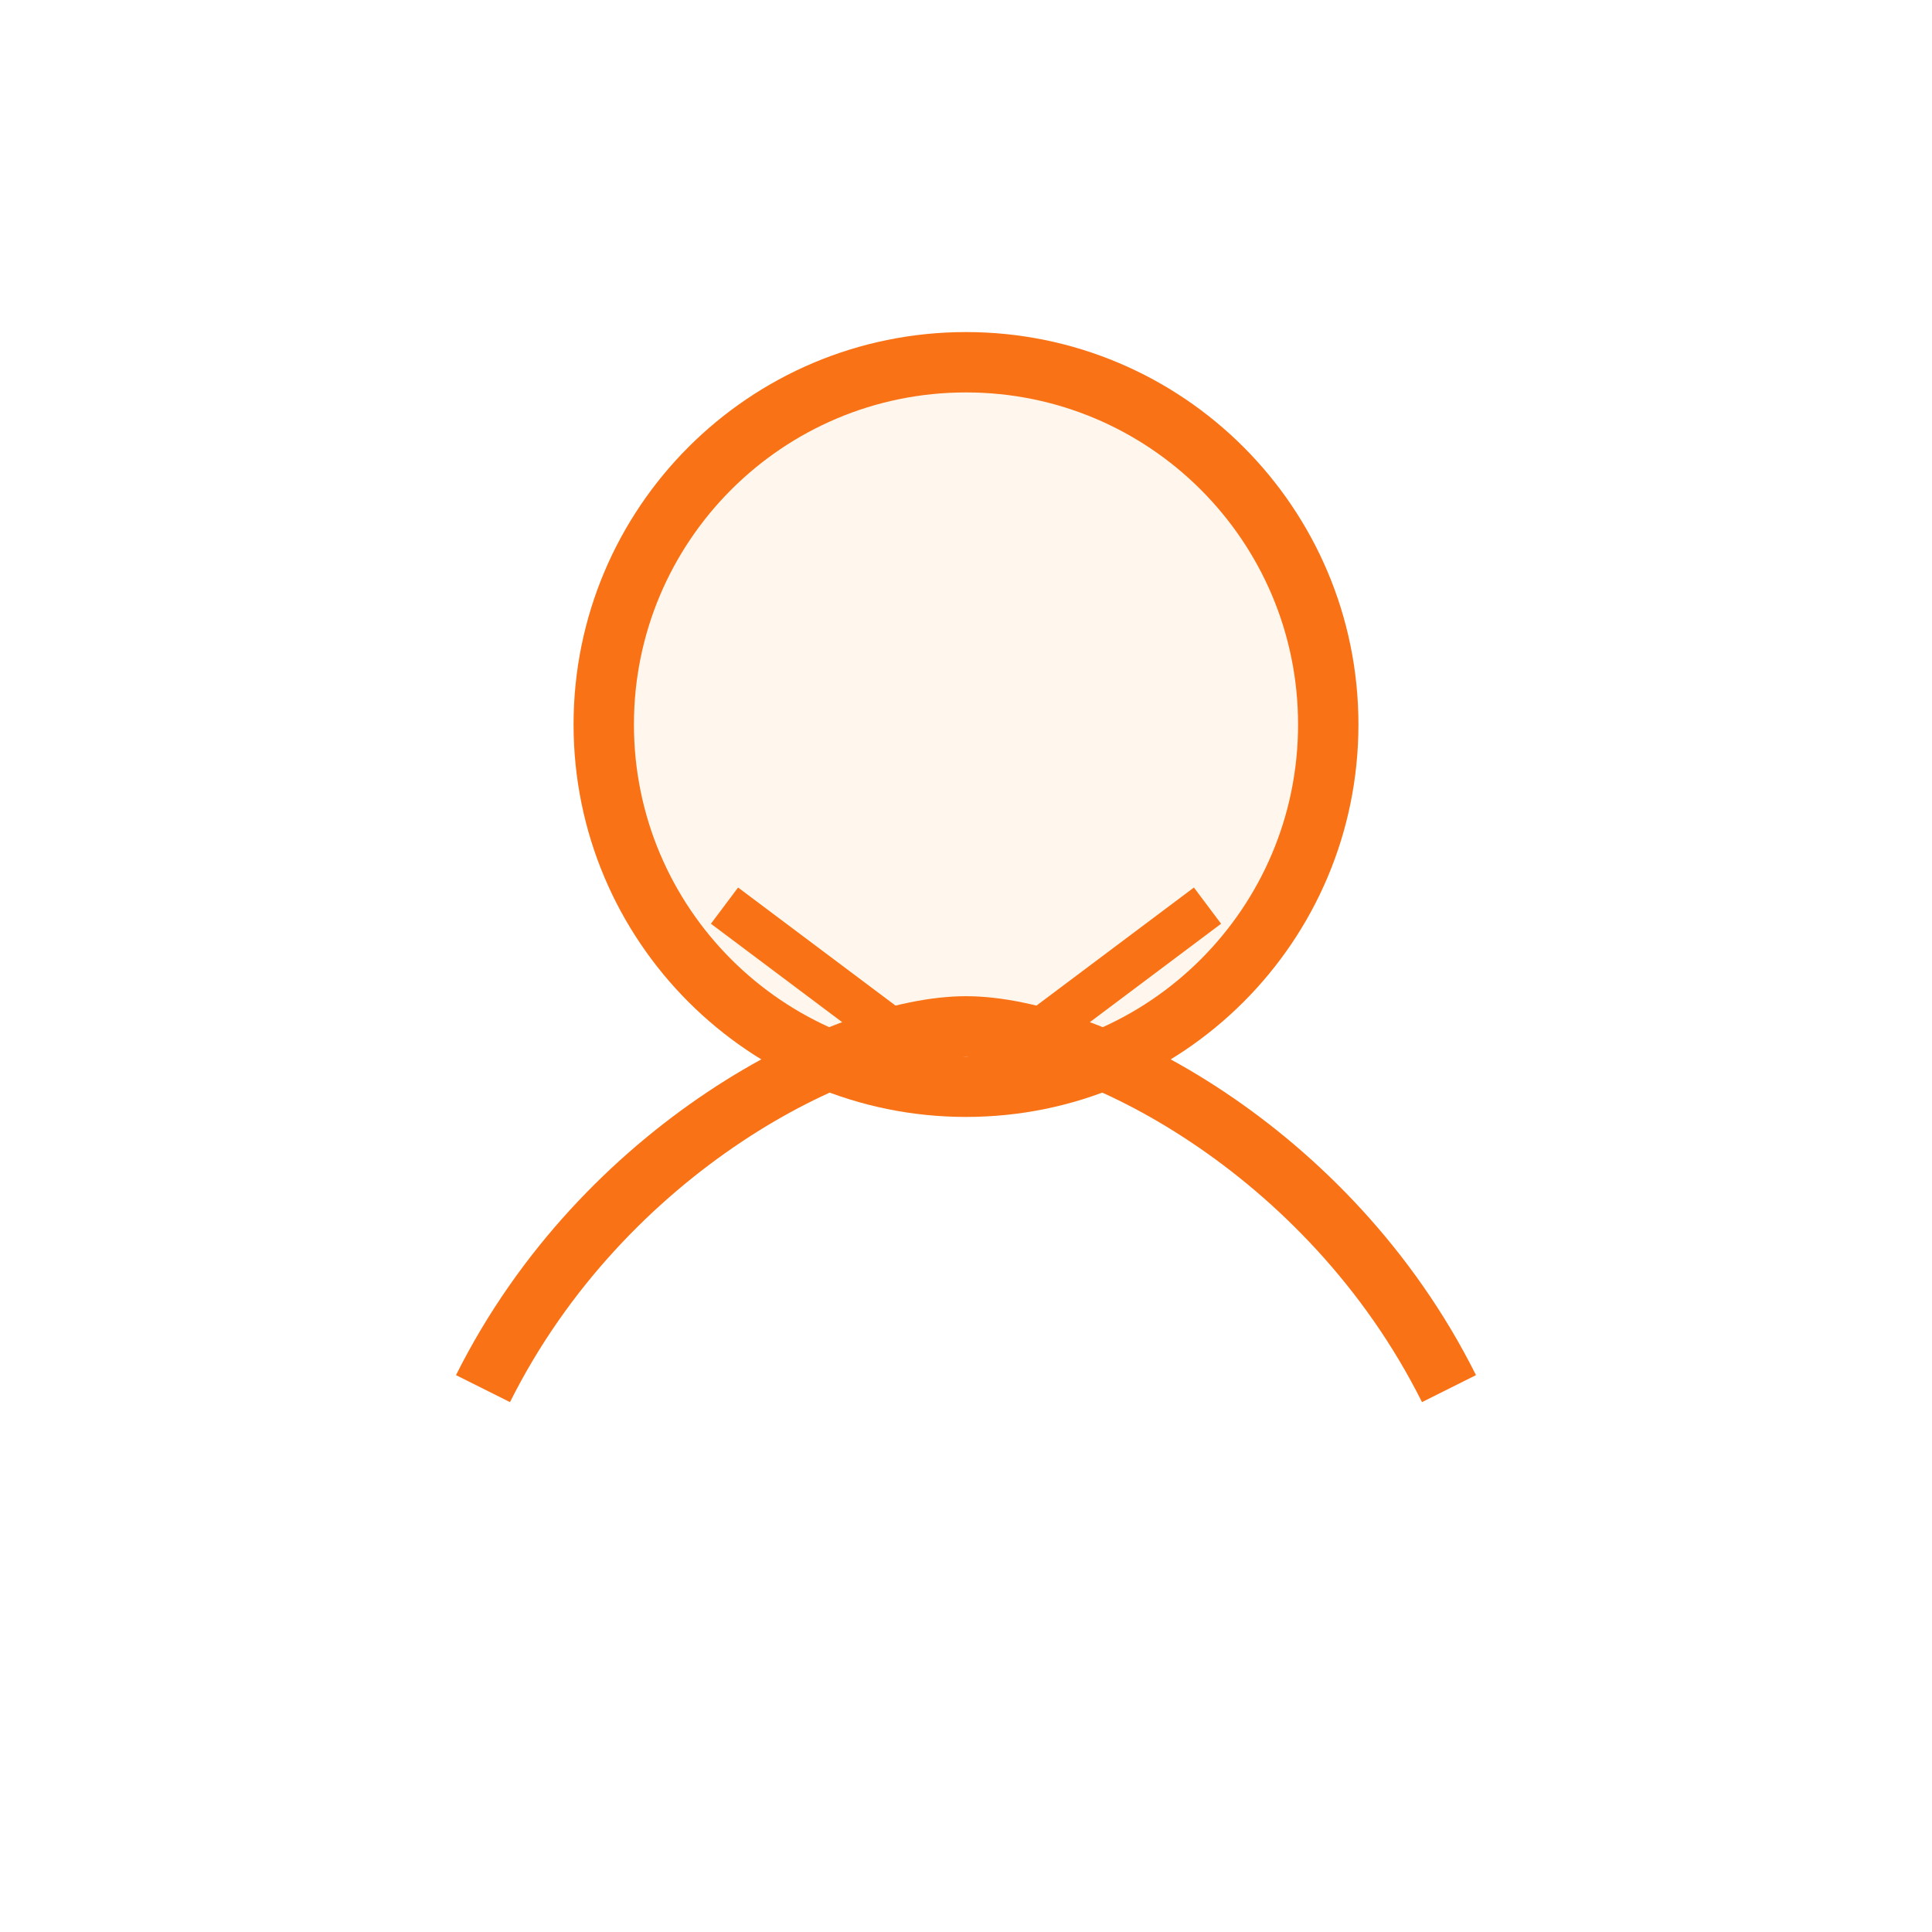
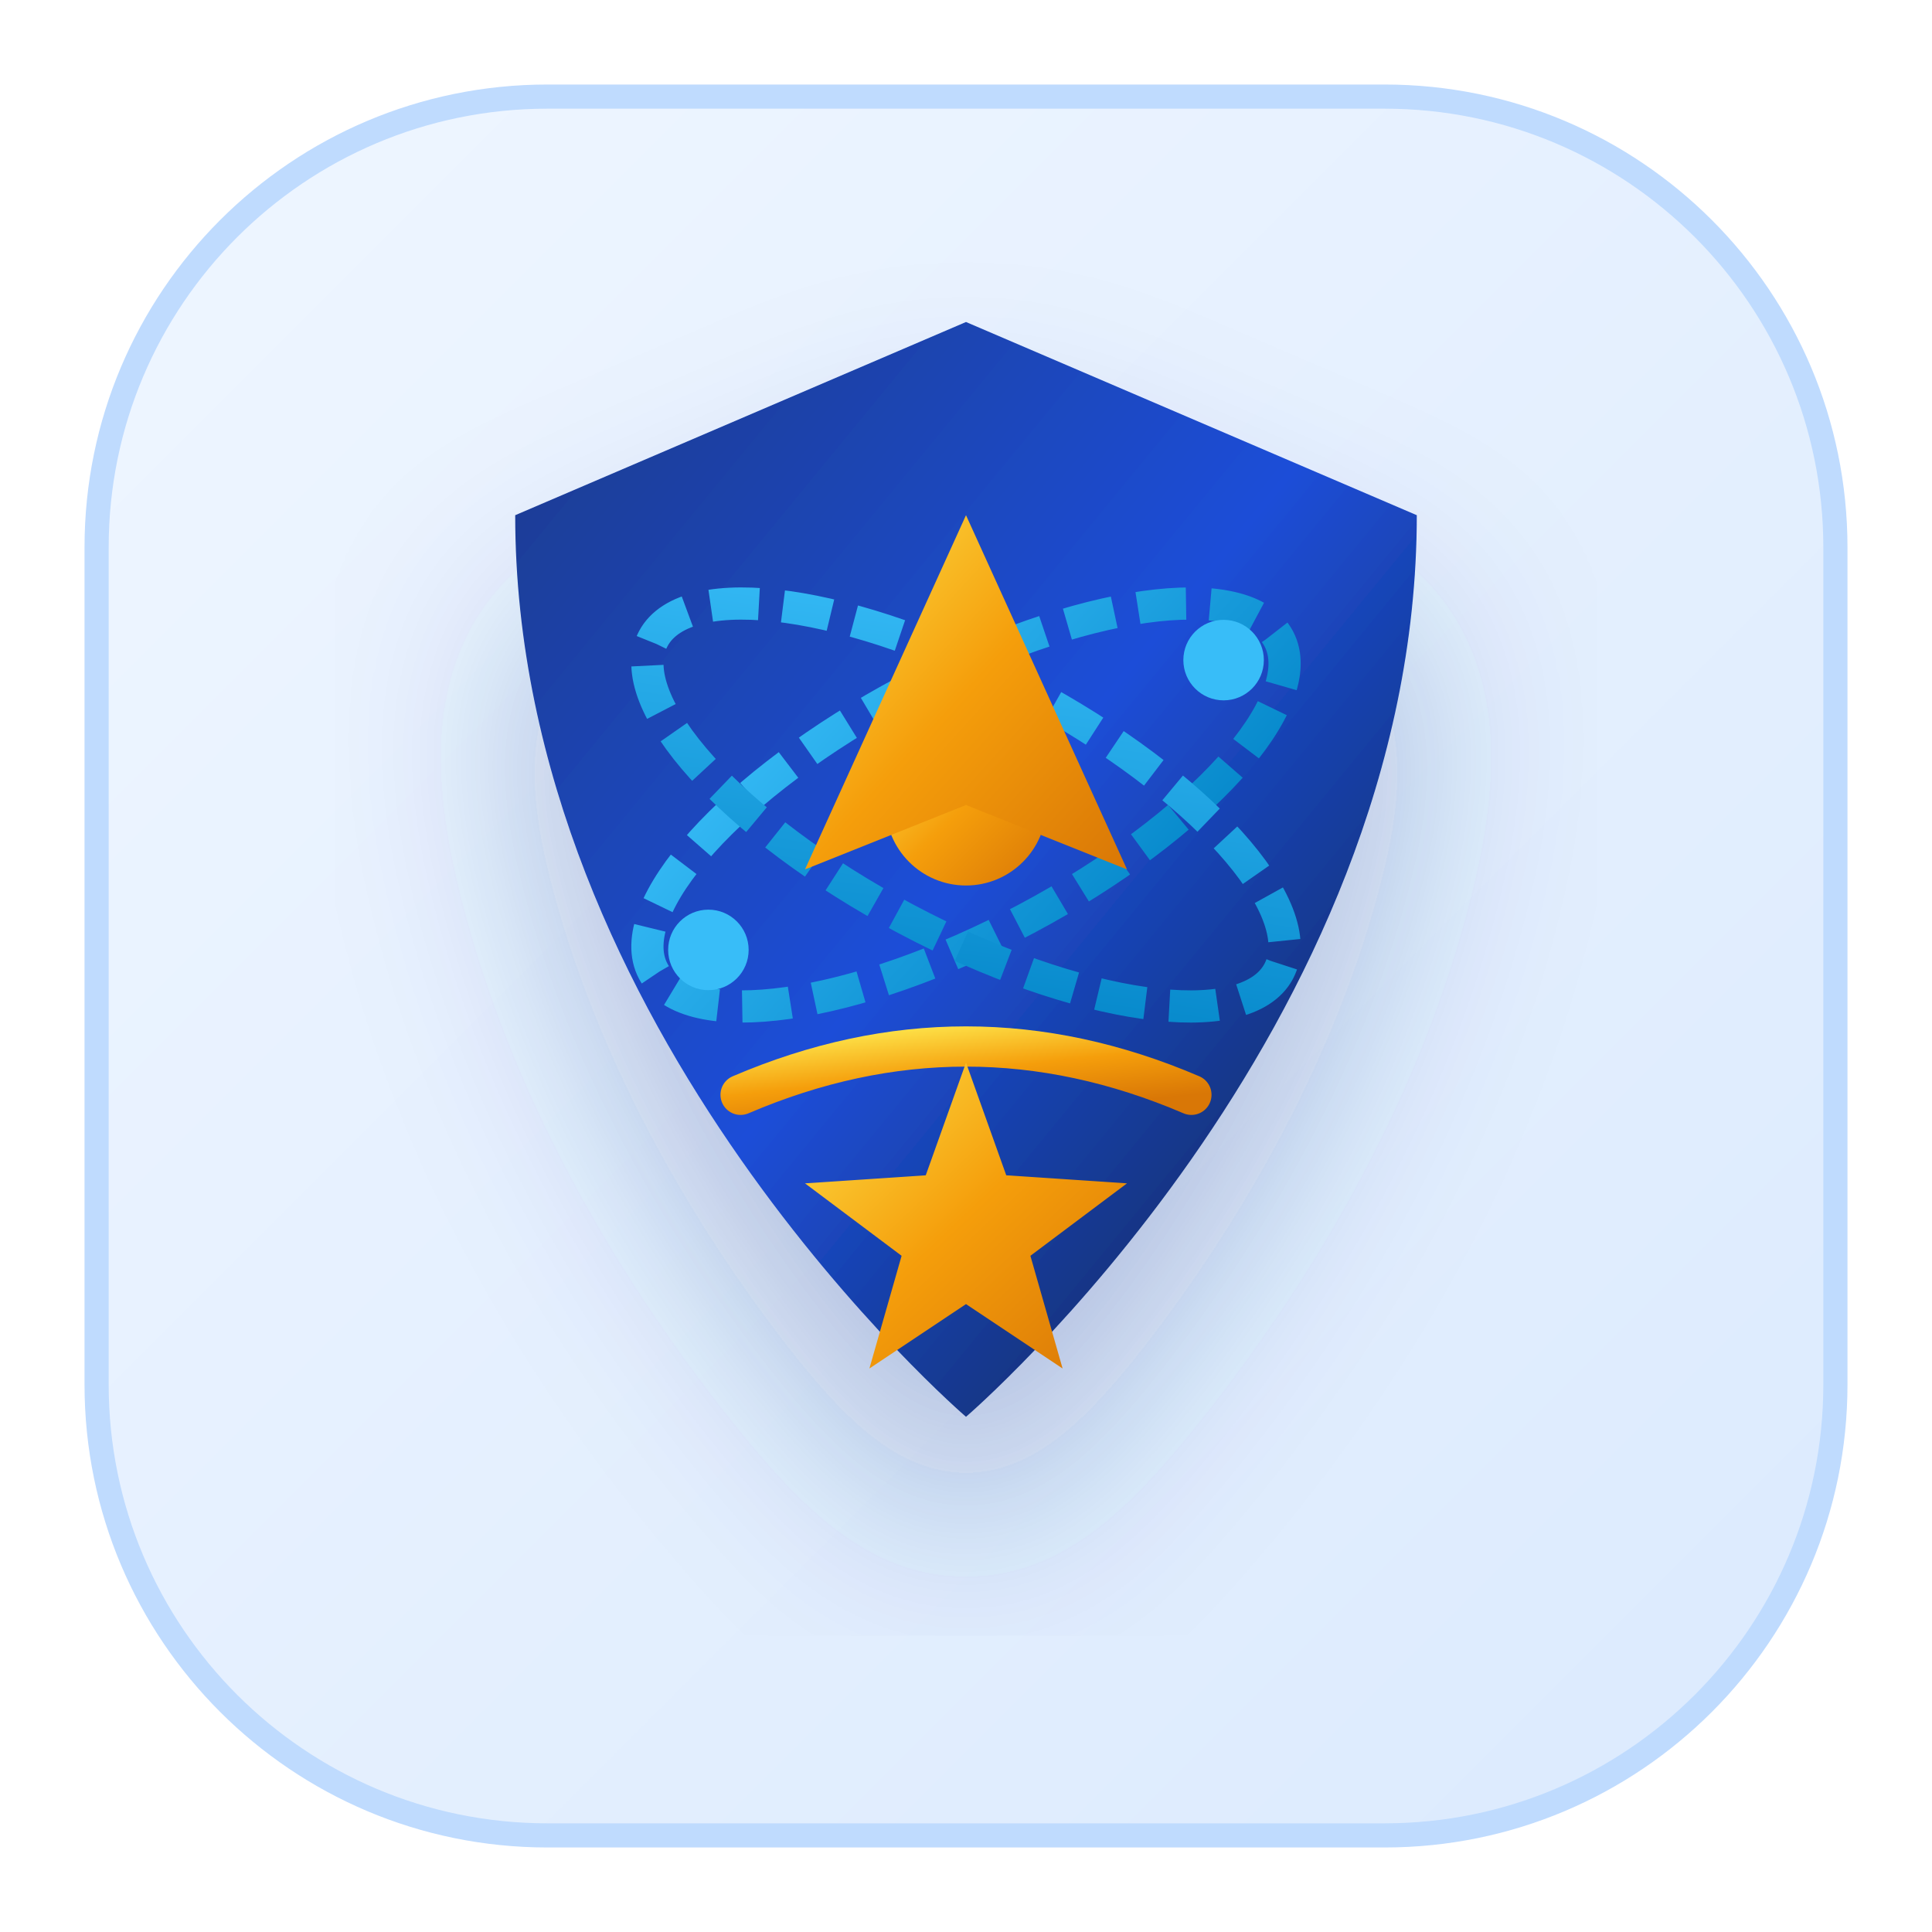
- <svg xmlns="http://www.w3.org/2000/svg" viewBox="0 0 64 64" width="64" height="64" fill="none">
-   <circle cx="32" cy="24" r="12" fill="#fff7ed" stroke="#f97316" stroke-width="2" />
-   <path d="M16 46c4-8 12-12 16-12s12 4 16 12" stroke="#f97316" stroke-width="2" fill="none" />
-   <path d="M24 30l8 6 8-6" stroke="#f97316" stroke-width="1.5" fill="none" stroke-linejoin="round" />
+ <svg xmlns="http://www.w3.org/2000/svg" viewBox="0 0 120 120" width="120" height="120" fill="none">
+   <defs>
+     <linearGradient id="iitBg" x1="0%" y1="0%" x2="100%" y2="100%">
+       <stop offset="0%" stop-color="#eff6ff" />
+       <stop offset="100%" stop-color="#dbeafe" />
+     </linearGradient>
+     <linearGradient id="iitShield" x1="0%" y1="0%" x2="100%" y2="100%">
+       <stop offset="0%" stop-color="#1e3a8a" />
+       <stop offset="50%" stop-color="#1d4ed8" />
+       <stop offset="100%" stop-color="#0b1f3a" />
+     </linearGradient>
+     <linearGradient id="iitGold" x1="0%" y1="0%" x2="100%" y2="100%">
+       <stop offset="0%" stop-color="#fde047" />
+       <stop offset="50%" stop-color="#f59e0b" />
+       <stop offset="100%" stop-color="#d97706" />
+     </linearGradient>
+     <linearGradient id="iitCyan" x1="0%" y1="0%" x2="100%" y2="100%">
+       <stop offset="0%" stop-color="#38bdf8" />
+       <stop offset="100%" stop-color="#0284c7" />
+     </linearGradient>
+     <filter id="iitGlow" x="-20%" y="-20%" width="140%" height="140%">
+       <feDropShadow dx="0" dy="8" stdDeviation="6" flood-color="#1e3a8a" flood-opacity="0.25" />
+     </filter>
+   </defs>
+   <rect x="6" y="6" width="108" height="108" rx="28" fill="url(#iitBg)" stroke="#bfdbfe" stroke-width="1.5" />
+   <g filter="url(#iitGlow)">
+     <path d="M60 20 L88 32 C88 64 60 88 60 88 C60 88 32 64 32 32 Z" fill="url(#iitShield)" />
+   </g>
+   <ellipse cx="60" cy="50" rx="22" ry="8" stroke="url(#iitCyan)" stroke-width="2" transform="rotate(-28 60 50)" stroke-dasharray="3 1.5" />
+   <ellipse cx="60" cy="50" rx="22" ry="8" stroke="url(#iitCyan)" stroke-width="2" transform="rotate(28 60 50)" stroke-dasharray="3 1.5" />
+   <circle cx="60" cy="50" r="5" fill="url(#iitGold)" />
+   <circle cx="76" cy="41" r="2.5" fill="#38bdf8" />
+   <circle cx="44" cy="59" r="2.5" fill="#38bdf8" />
+   <path d="M60 32 L70 54 L60 50 L50 54 Z" fill="url(#iitGold)" />
+   <path d="M46 68 Q60 62 74 68" stroke="url(#iitGold)" stroke-width="2.5" stroke-linecap="round" />
+   <polygon points="60,66 62.5,73 70,73.5 64,78 66,85 60,81 54,85 56,78 50,73.5 57.5,73" fill="url(#iitGold)" />
</svg>
